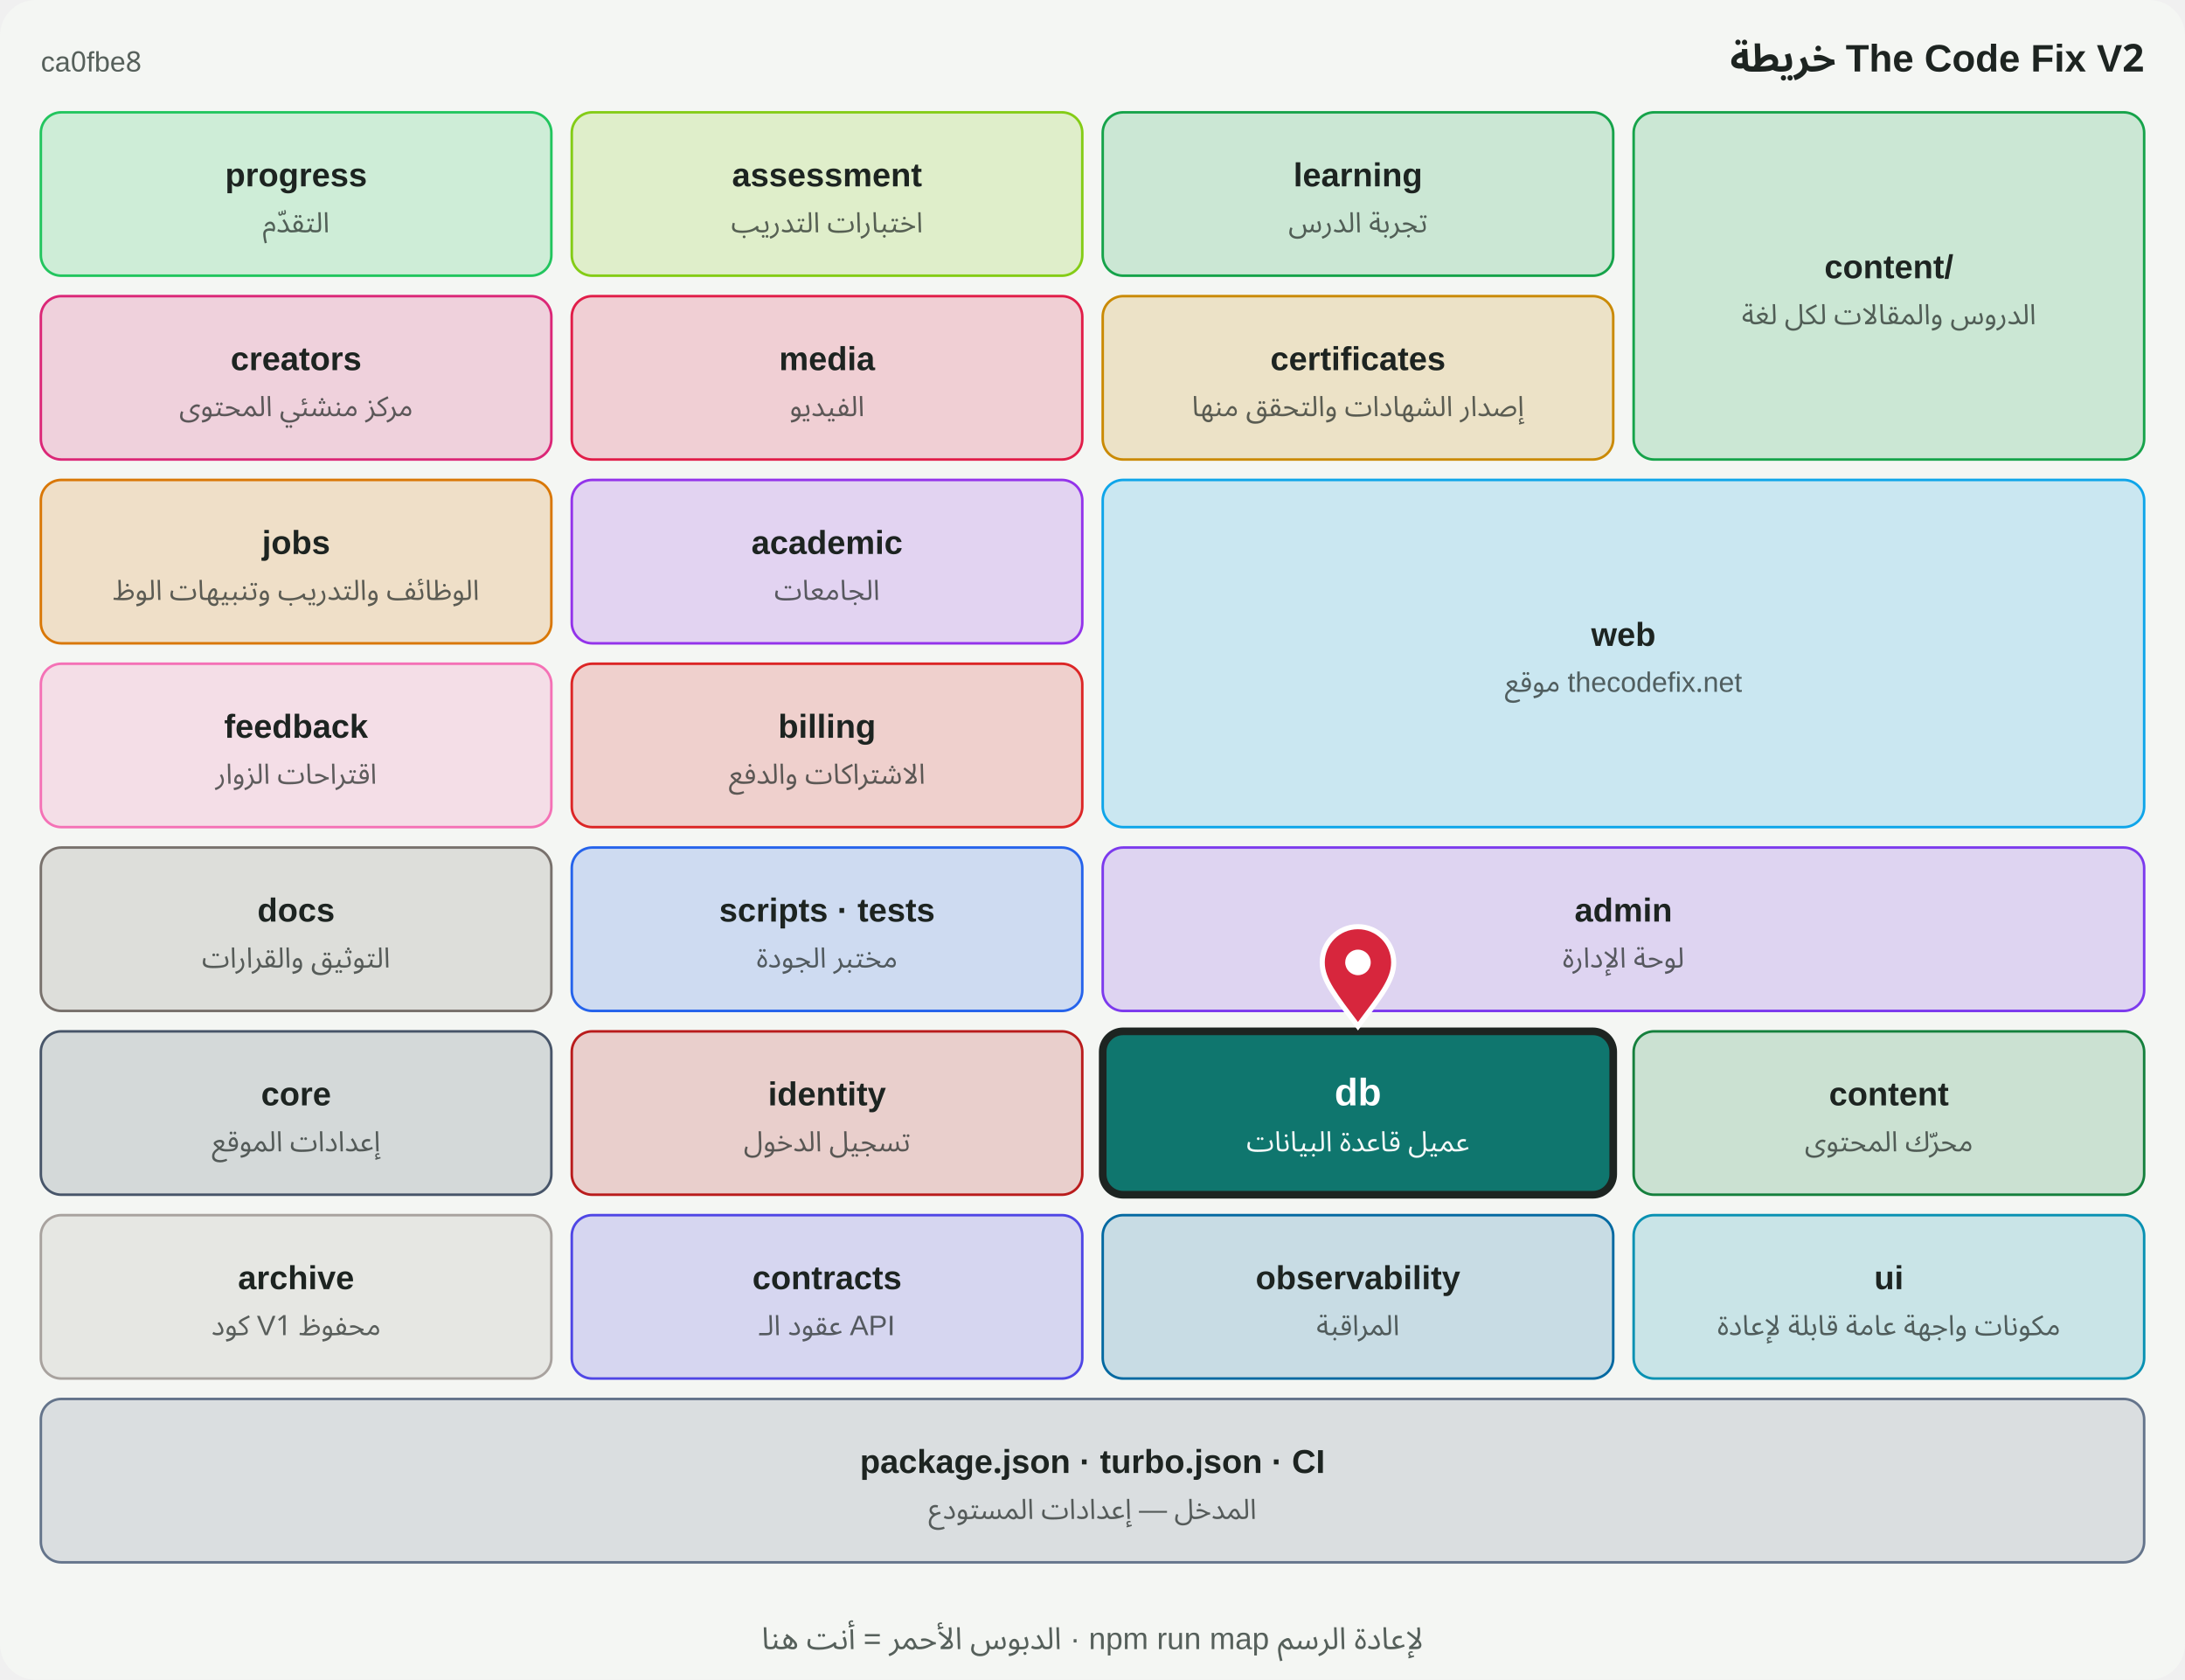
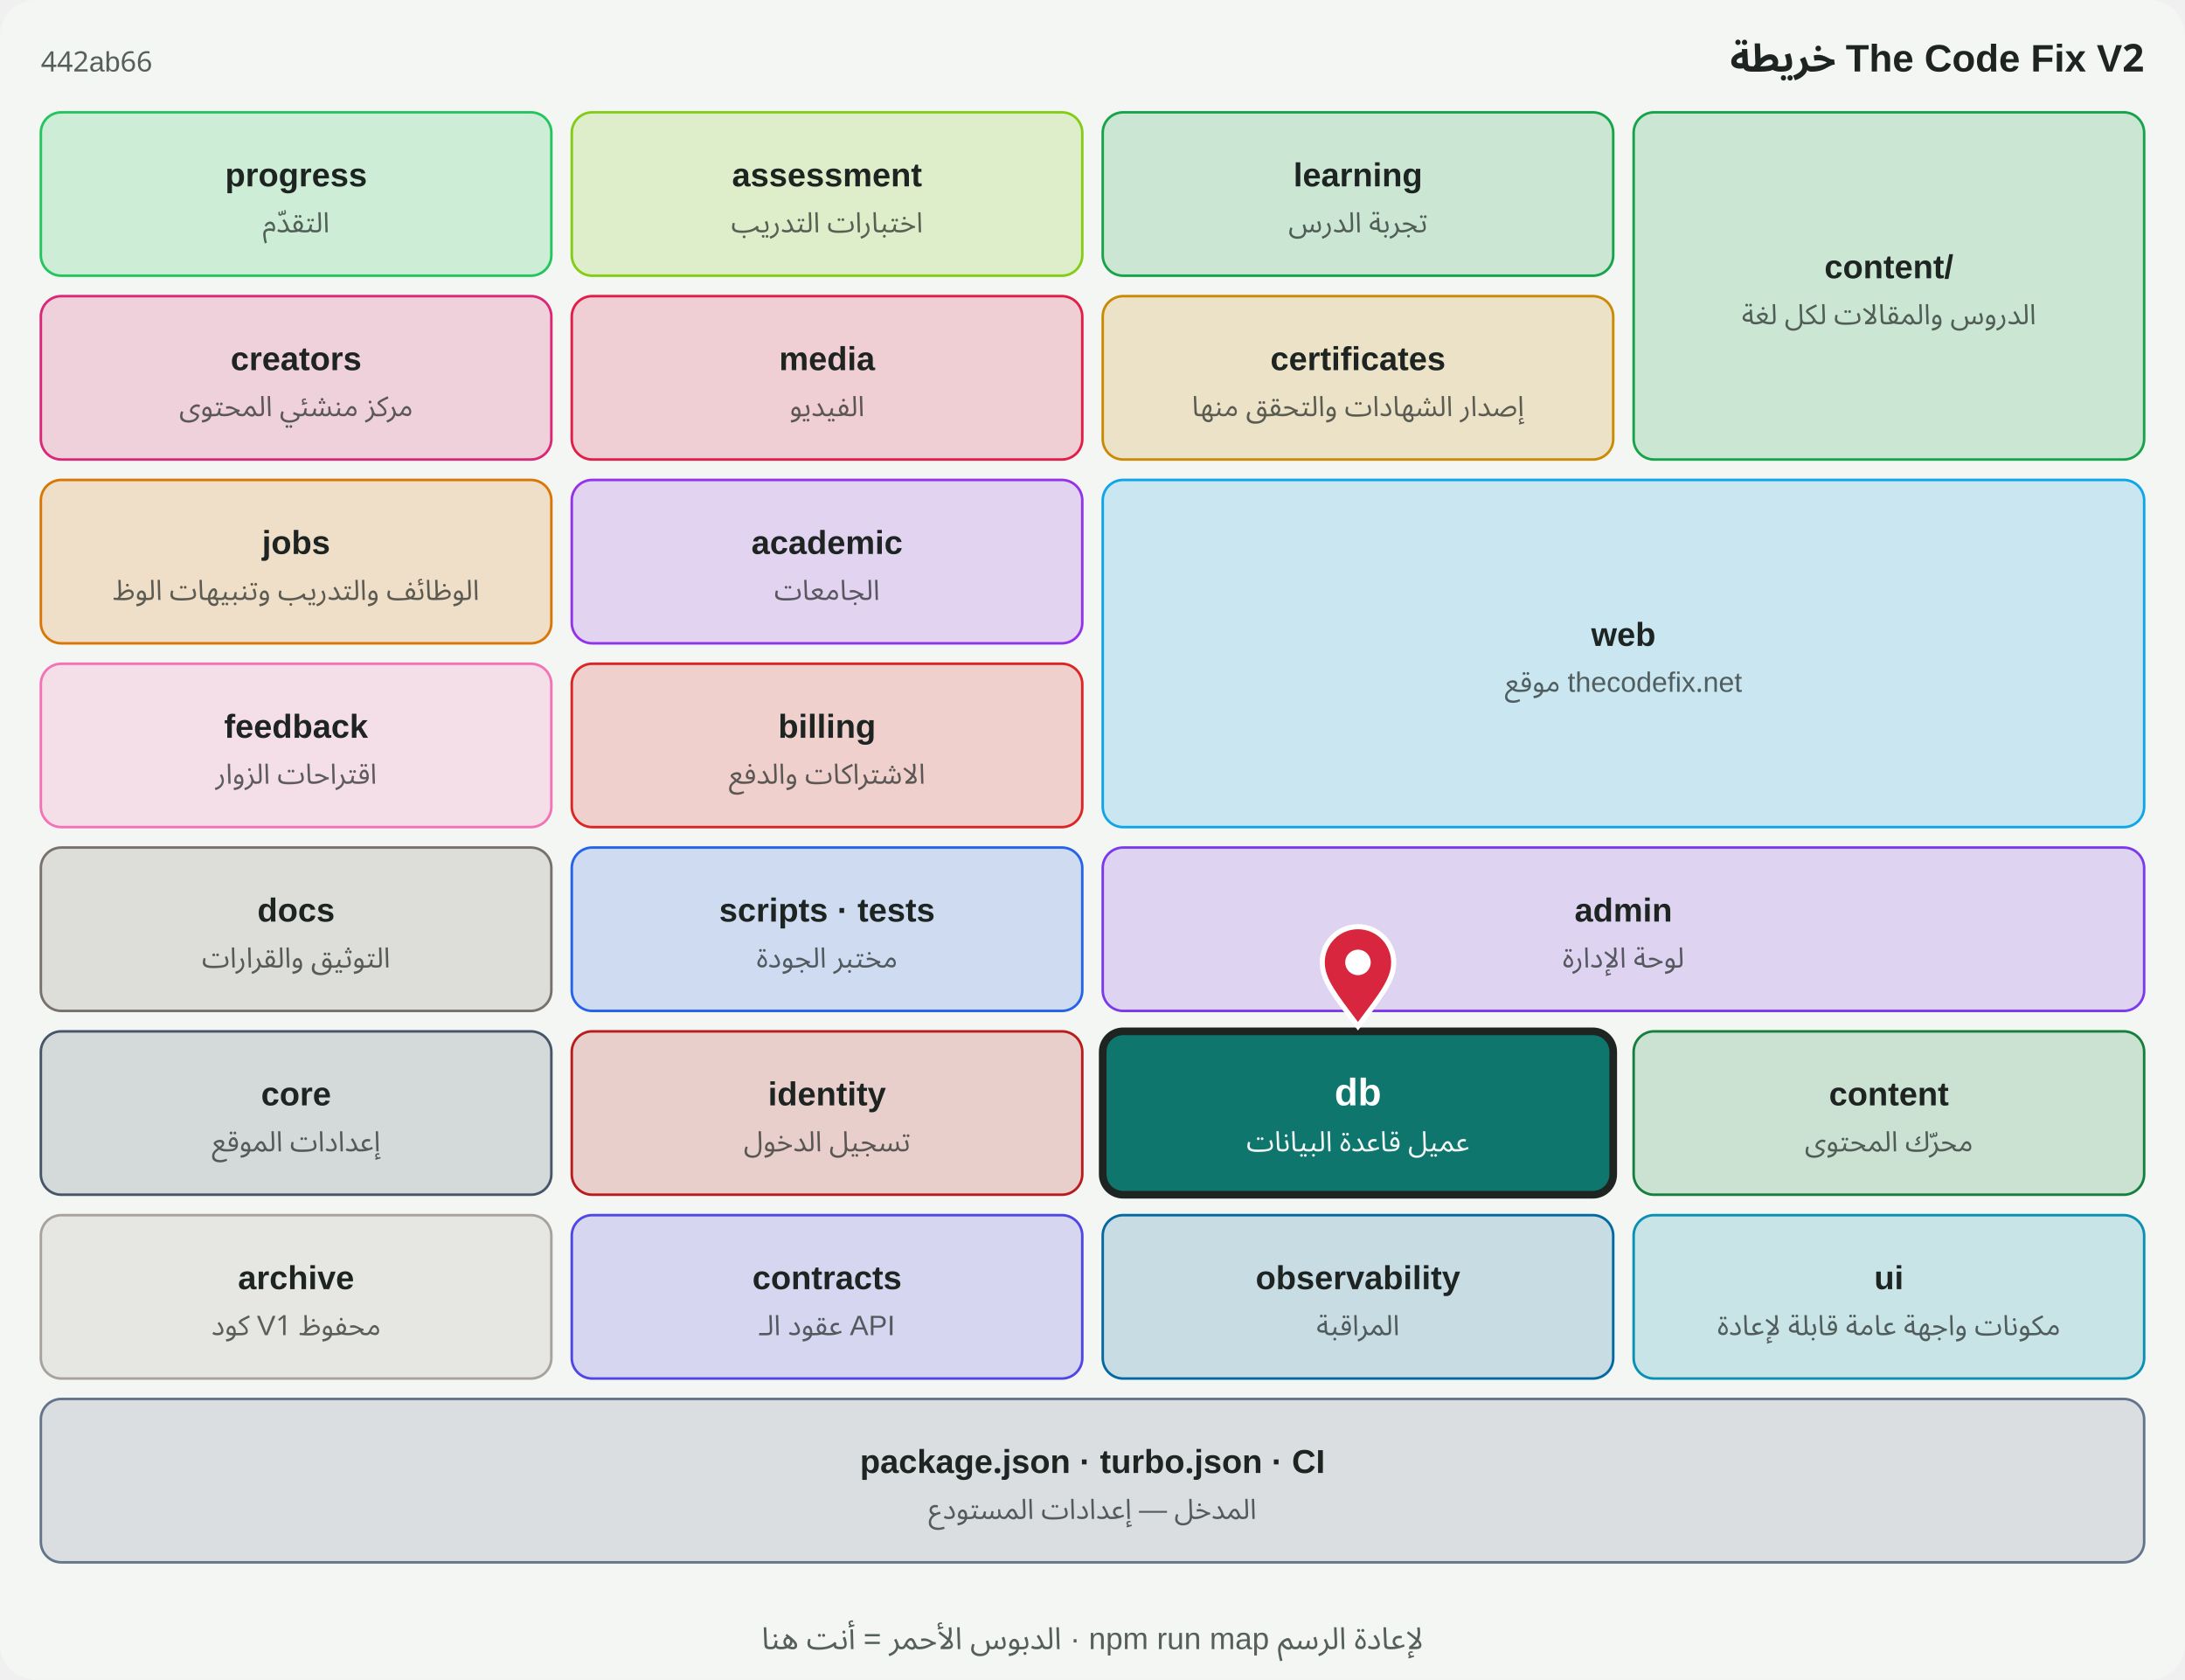
<svg xmlns="http://www.w3.org/2000/svg" viewBox="0 0 856 658" width="856" height="658" font-family="'Segoe UI', Tahoma, 'Noto Sans Arabic', Arial, sans-serif" role="img" aria-label="خريطة مشروع The Code Fix — عميل قاعدة البيانات (@tcf/db)">
  <rect width="856" height="658" rx="14" fill="#f4f6f3" />
  <text x="840" y="28" text-anchor="end" font-size="15" font-weight="700" fill="#1d2421">خريطة The Code Fix V2</text>
-   <text x="16" y="28" font-size="11" fill="#56605b">ca0fbe8</text>
+   <text x="16" y="28" font-size="11" fill="#56605b">442ab66</text>
  <g>
    <rect x="640" y="44" width="200" height="136" rx="8" fill="#16a34a" fill-opacity="0.18" stroke="#16a34a" stroke-width="1" />
    <text x="740" y="109" text-anchor="middle" font-size="13" font-weight="600" fill="#1d2421">content/</text>
    <text x="740" y="127" text-anchor="middle" font-size="11" fill="#1d2421" fill-opacity="0.7">الدروس والمقالات لكل لغة</text>
  </g>
  <g>
    <rect x="432" y="44" width="200" height="64" rx="8" fill="#16a34a" fill-opacity="0.18" stroke="#16a34a" stroke-width="1" />
    <text x="532" y="73" text-anchor="middle" font-size="13" font-weight="600" fill="#1d2421">learning</text>
    <text x="532" y="91" text-anchor="middle" font-size="11" fill="#1d2421" fill-opacity="0.7">تجربة الدرس</text>
  </g>
  <g>
    <rect x="224" y="44" width="200" height="64" rx="8" fill="#84cc16" fill-opacity="0.18" stroke="#84cc16" stroke-width="1" />
    <text x="324" y="73" text-anchor="middle" font-size="13" font-weight="600" fill="#1d2421">assessment</text>
    <text x="324" y="91" text-anchor="middle" font-size="11" fill="#1d2421" fill-opacity="0.7">اختبارات التدريب</text>
  </g>
  <g>
    <rect x="16" y="44" width="200" height="64" rx="8" fill="#22c55e" fill-opacity="0.18" stroke="#22c55e" stroke-width="1" />
    <text x="116" y="73" text-anchor="middle" font-size="13" font-weight="600" fill="#1d2421">progress</text>
    <text x="116" y="91" text-anchor="middle" font-size="11" fill="#1d2421" fill-opacity="0.7">التقدّم</text>
  </g>
  <g>
    <rect x="432" y="116" width="200" height="64" rx="8" fill="#ca8a04" fill-opacity="0.18" stroke="#ca8a04" stroke-width="1" />
    <text x="532" y="145" text-anchor="middle" font-size="13" font-weight="600" fill="#1d2421">certificates</text>
    <text x="532" y="163" text-anchor="middle" font-size="11" fill="#1d2421" fill-opacity="0.7">إصدار الشهادات والتحقق منها</text>
  </g>
  <g>
    <rect x="224" y="116" width="200" height="64" rx="8" fill="#e11d48" fill-opacity="0.18" stroke="#e11d48" stroke-width="1" />
    <text x="324" y="145" text-anchor="middle" font-size="13" font-weight="600" fill="#1d2421">media</text>
    <text x="324" y="163" text-anchor="middle" font-size="11" fill="#1d2421" fill-opacity="0.7">الفيديو</text>
  </g>
  <g>
    <rect x="16" y="116" width="200" height="64" rx="8" fill="#db2777" fill-opacity="0.18" stroke="#db2777" stroke-width="1" />
    <text x="116" y="145" text-anchor="middle" font-size="13" font-weight="600" fill="#1d2421">creators</text>
    <text x="116" y="163" text-anchor="middle" font-size="11" fill="#1d2421" fill-opacity="0.7">مركز منشئي المحتوى</text>
  </g>
  <g>
    <rect x="432" y="188" width="408" height="136" rx="8" fill="#0ea5e9" fill-opacity="0.18" stroke="#0ea5e9" stroke-width="1" />
    <text x="636" y="253" text-anchor="middle" font-size="13" font-weight="600" fill="#1d2421">web</text>
    <text x="636" y="271" text-anchor="middle" font-size="11" fill="#1d2421" fill-opacity="0.7">موقع thecodefix.net</text>
  </g>
  <g>
    <rect x="224" y="188" width="200" height="64" rx="8" fill="#9333ea" fill-opacity="0.18" stroke="#9333ea" stroke-width="1" />
    <text x="324" y="217" text-anchor="middle" font-size="13" font-weight="600" fill="#1d2421">academic</text>
    <text x="324" y="235" text-anchor="middle" font-size="11" fill="#1d2421" fill-opacity="0.7">الجامعات</text>
  </g>
  <g>
    <rect x="16" y="188" width="200" height="64" rx="8" fill="#d97706" fill-opacity="0.18" stroke="#d97706" stroke-width="1" />
    <text x="116" y="217" text-anchor="middle" font-size="13" font-weight="600" fill="#1d2421">jobs</text>
    <text x="116" y="235" text-anchor="middle" font-size="11" fill="#1d2421" fill-opacity="0.7">الوظائف والتدريب وتنبيهات الوظ</text>
  </g>
  <g>
    <rect x="224" y="260" width="200" height="64" rx="8" fill="#dc2626" fill-opacity="0.18" stroke="#dc2626" stroke-width="1" />
    <text x="324" y="289" text-anchor="middle" font-size="13" font-weight="600" fill="#1d2421">billing</text>
    <text x="324" y="307" text-anchor="middle" font-size="11" fill="#1d2421" fill-opacity="0.7">الاشتراكات والدفع</text>
  </g>
  <g>
    <rect x="16" y="260" width="200" height="64" rx="8" fill="#f472b6" fill-opacity="0.18" stroke="#f472b6" stroke-width="1" />
    <text x="116" y="289" text-anchor="middle" font-size="13" font-weight="600" fill="#1d2421">feedback</text>
    <text x="116" y="307" text-anchor="middle" font-size="11" fill="#1d2421" fill-opacity="0.7">اقتراحات الزوار</text>
  </g>
  <g>
    <rect x="432" y="332" width="408" height="64" rx="8" fill="#7c3aed" fill-opacity="0.18" stroke="#7c3aed" stroke-width="1" />
    <text x="636" y="361" text-anchor="middle" font-size="13" font-weight="600" fill="#1d2421">admin</text>
    <text x="636" y="379" text-anchor="middle" font-size="11" fill="#1d2421" fill-opacity="0.7">لوحة الإدارة</text>
  </g>
  <g>
    <rect x="224" y="332" width="200" height="64" rx="8" fill="#2563eb" fill-opacity="0.18" stroke="#2563eb" stroke-width="1" />
    <text x="324" y="361" text-anchor="middle" font-size="13" font-weight="600" fill="#1d2421">scripts · tests</text>
    <text x="324" y="379" text-anchor="middle" font-size="11" fill="#1d2421" fill-opacity="0.7">مختبر الجودة</text>
  </g>
  <g>
    <rect x="16" y="332" width="200" height="64" rx="8" fill="#78716c" fill-opacity="0.18" stroke="#78716c" stroke-width="1" />
    <text x="116" y="361" text-anchor="middle" font-size="13" font-weight="600" fill="#1d2421">docs</text>
    <text x="116" y="379" text-anchor="middle" font-size="11" fill="#1d2421" fill-opacity="0.7">التوثيق والقرارات</text>
  </g>
  <g>
    <rect x="640" y="404" width="200" height="64" rx="8" fill="#15803d" fill-opacity="0.18" stroke="#15803d" stroke-width="1" />
    <text x="740" y="433" text-anchor="middle" font-size="13" font-weight="600" fill="#1d2421">content</text>
    <text x="740" y="451" text-anchor="middle" font-size="11" fill="#1d2421" fill-opacity="0.7">محرّك المحتوى</text>
  </g>
  <g>
    <rect x="432" y="404" width="200" height="64" rx="8" fill="#0f766e" fill-opacity="1" stroke="#1d2421" stroke-width="3" />
    <text x="532" y="433" text-anchor="middle" font-size="15" font-weight="700" fill="#ffffff">db</text>
    <text x="532" y="451" text-anchor="middle" font-size="11" fill="#ffffff" fill-opacity="0.95">عميل قاعدة البيانات</text>
  </g>
  <path d="M532 402 c-9 -12 -14 -18 -14 -25 a14 14 0 0 1 28 0 c0 7 -5 13 -14 25z" fill="#d7263d" stroke="#fff" stroke-width="2" />
  <circle cx="532" cy="377" r="5" fill="#fff" />
  <g>
    <rect x="224" y="404" width="200" height="64" rx="8" fill="#b91c1c" fill-opacity="0.18" stroke="#b91c1c" stroke-width="1" />
    <text x="324" y="433" text-anchor="middle" font-size="13" font-weight="600" fill="#1d2421">identity</text>
    <text x="324" y="451" text-anchor="middle" font-size="11" fill="#1d2421" fill-opacity="0.7">تسجيل الدخول</text>
  </g>
  <g>
    <rect x="16" y="404" width="200" height="64" rx="8" fill="#475569" fill-opacity="0.18" stroke="#475569" stroke-width="1" />
    <text x="116" y="433" text-anchor="middle" font-size="13" font-weight="600" fill="#1d2421">core</text>
    <text x="116" y="451" text-anchor="middle" font-size="11" fill="#1d2421" fill-opacity="0.7">إعدادات الموقع</text>
  </g>
  <g>
    <rect x="640" y="476" width="200" height="64" rx="8" fill="#0891b2" fill-opacity="0.18" stroke="#0891b2" stroke-width="1" />
    <text x="740" y="505" text-anchor="middle" font-size="13" font-weight="600" fill="#1d2421">ui</text>
    <text x="740" y="523" text-anchor="middle" font-size="11" fill="#1d2421" fill-opacity="0.7">مكونات واجهة عامة قابلة لإعادة</text>
  </g>
  <g>
    <rect x="432" y="476" width="200" height="64" rx="8" fill="#0369a1" fill-opacity="0.18" stroke="#0369a1" stroke-width="1" />
    <text x="532" y="505" text-anchor="middle" font-size="13" font-weight="600" fill="#1d2421">observability</text>
    <text x="532" y="523" text-anchor="middle" font-size="11" fill="#1d2421" fill-opacity="0.7">المراقبة</text>
  </g>
  <g>
    <rect x="224" y="476" width="200" height="64" rx="8" fill="#4f46e5" fill-opacity="0.18" stroke="#4f46e5" stroke-width="1" />
    <text x="324" y="505" text-anchor="middle" font-size="13" font-weight="600" fill="#1d2421">contracts</text>
    <text x="324" y="523" text-anchor="middle" font-size="11" fill="#1d2421" fill-opacity="0.7">عقود الـ API</text>
  </g>
  <g>
    <rect x="16" y="476" width="200" height="64" rx="8" fill="#a8a29e" fill-opacity="0.18" stroke="#a8a29e" stroke-width="1" />
    <text x="116" y="505" text-anchor="middle" font-size="13" font-weight="600" fill="#1d2421">archive</text>
    <text x="116" y="523" text-anchor="middle" font-size="11" fill="#1d2421" fill-opacity="0.7">كود V1 محفوظ</text>
  </g>
  <g>
    <rect x="16" y="548" width="824" height="64" rx="8" fill="#64748b" fill-opacity="0.18" stroke="#64748b" stroke-width="1" />
    <text x="428" y="577" text-anchor="middle" font-size="13" font-weight="600" fill="#1d2421">package.json · turbo.json · CI</text>
    <text x="428" y="595" text-anchor="middle" font-size="11" fill="#1d2421" fill-opacity="0.7">المدخل — إعدادات المستودع</text>
  </g>
  <text x="428" y="646" text-anchor="middle" font-size="12" fill="#56605b">الدبوس الأحمر = أنت هنا · npm run map لإعادة الرسم</text>
</svg>
